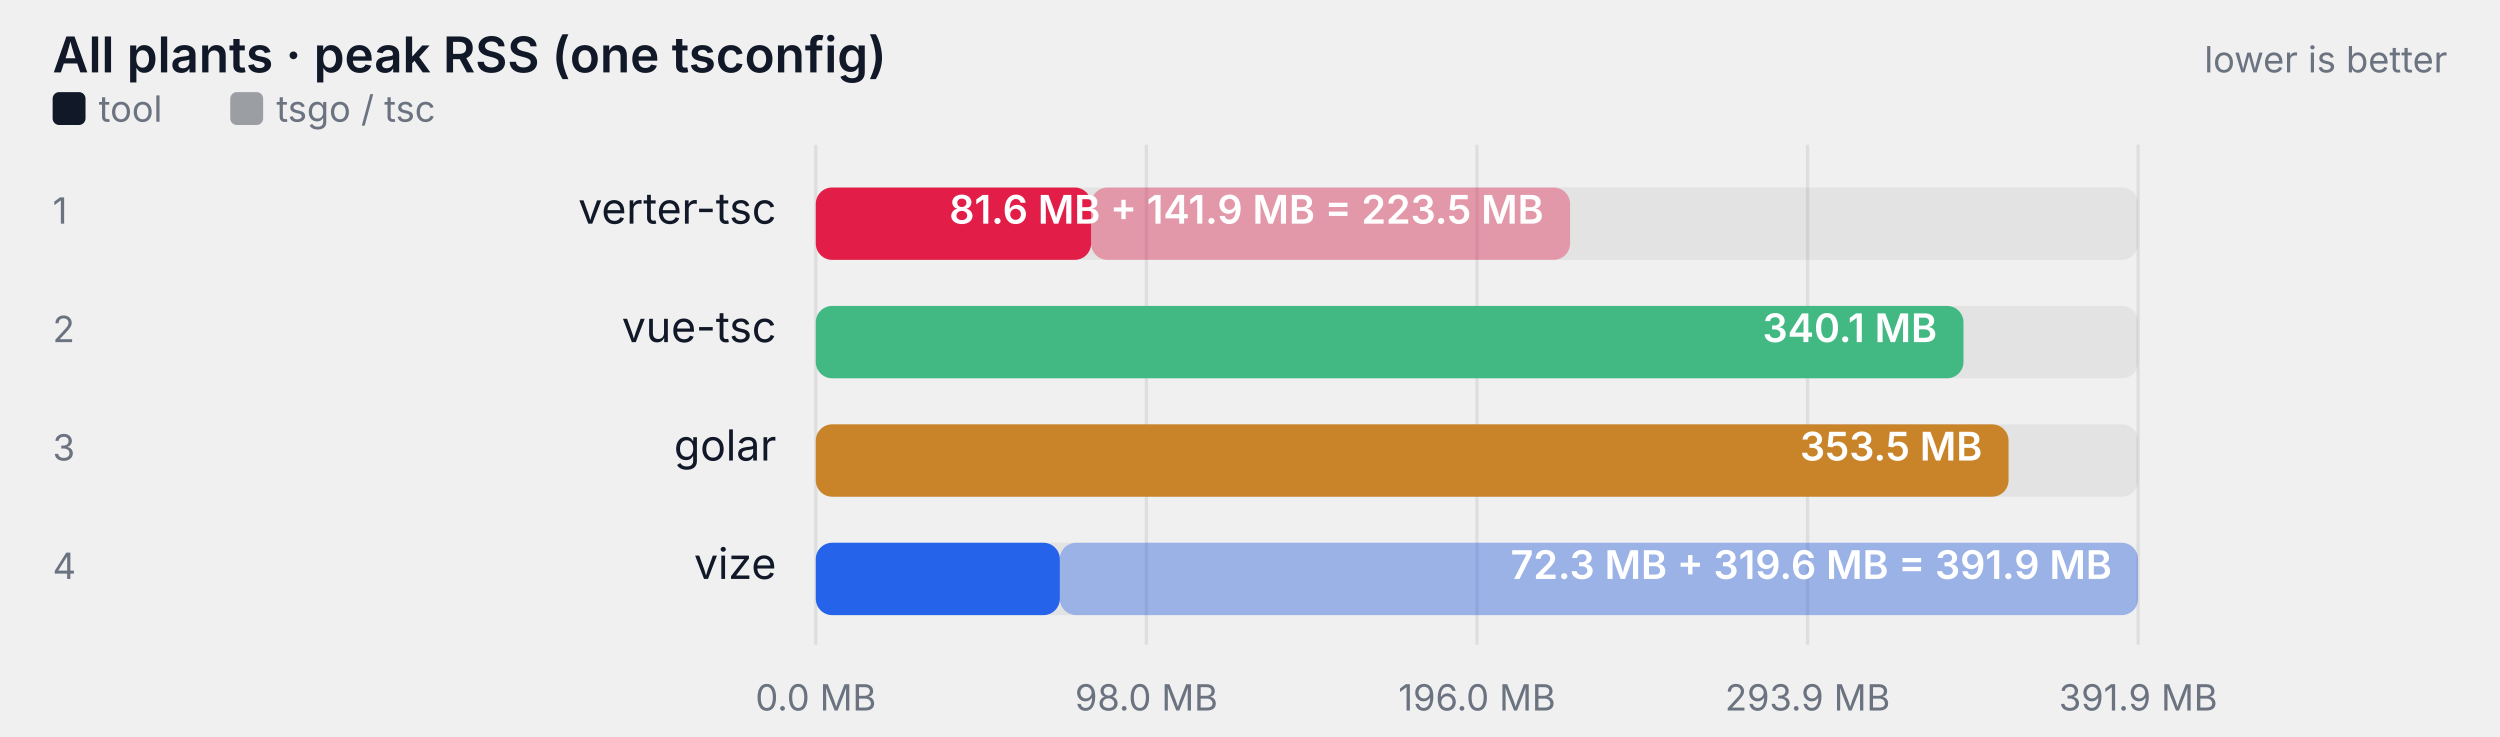
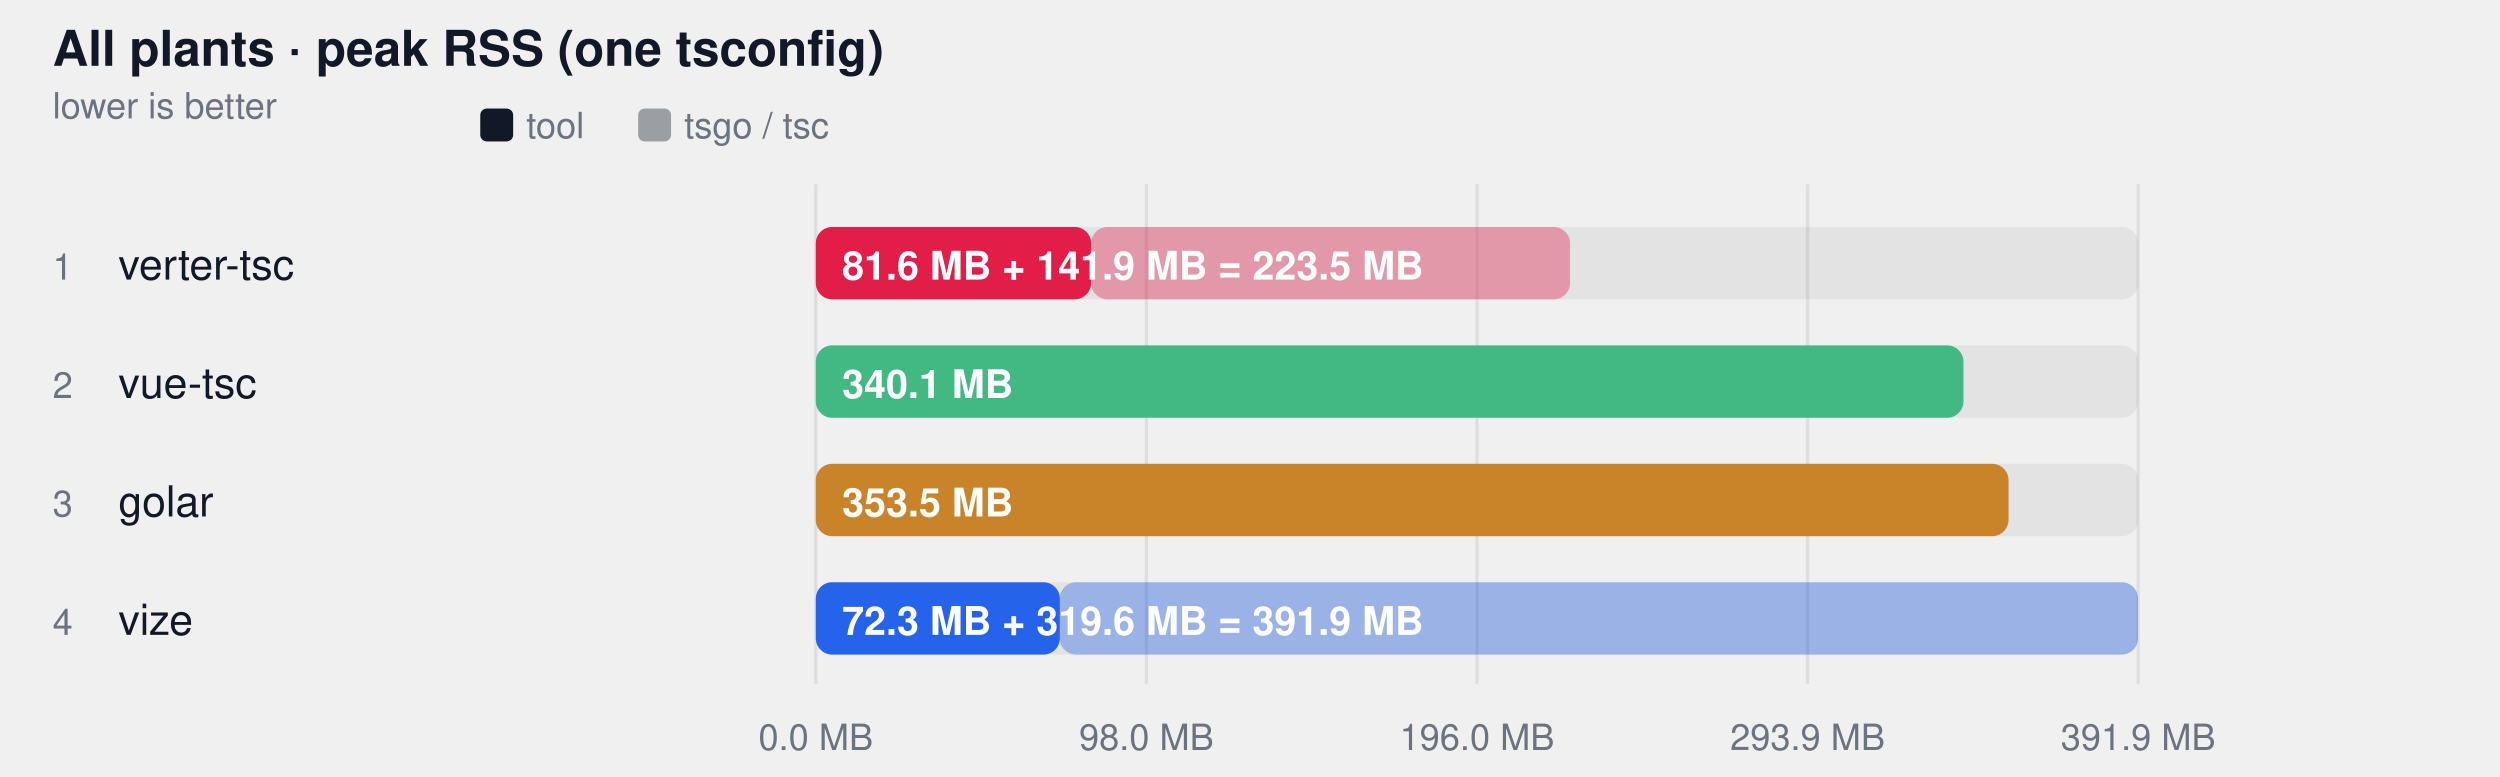
- <svg xmlns="http://www.w3.org/2000/svg" width="760" height="224" viewBox="0 0 760 224" role="img" aria-label="All plants · peak RSS (one tsconfig)">
+ <svg xmlns="http://www.w3.org/2000/svg" width="760" height="236" viewBox="0 0 760 236" role="img" aria-label="All plants · peak RSS (one tsconfig)">
  <style>
-     text { font-family: ui-sans-serif, system-ui, -apple-system, "Segoe UI", sans-serif; }
+     text { font-family: -apple-system, BlinkMacSystemFont, "Segoe UI", Helvetica, Arial, sans-serif; }
    .label { fill: #111827; }
-     .struck { text-decoration: line-through; opacity: 0.62; }
+     .struck { fill-opacity: 0.62; }
    .muted { fill: #6b7280; }
    .onbar { fill: #ffffff; }
    .track { fill: #111827; fill-opacity: 0.06; }
    .grid { stroke: #111827; stroke-opacity: 0.08; }
+     .strike { stroke: #111827; stroke-opacity: 0.45; }
    @media (prefers-color-scheme: dark) {
      .label { fill: #f9fafb; }
      .muted { fill: #9ca3af; }
      .track { fill: #f9fafb; fill-opacity: 0.08; }
      .grid { stroke: #f9fafb; stroke-opacity: 0.12; }
+       .strike { stroke: #f9fafb; }
    }
  </style>
-   <text class="label" x="16" y="22" font-size="15" font-weight="600">All plants · peak RSS (one tsconfig)</text>
-   <text class="muted" x="744" y="22" text-anchor="end" font-size="11">lower is better</text>
-   <rect x="16" y="28" width="10" height="10" rx="2" fill="#111827" />
-   <text class="muted" x="30" y="37" font-size="11">tool</text>
-   <rect x="70" y="28" width="10" height="10" rx="2" fill="#111827" fill-opacity="0.38" />
-   <text class="muted" x="84" y="37" font-size="11">tsgo / tsc</text>
-   <line class="grid" x1="248" y1="44" x2="248" y2="196" />
-   <text class="muted" x="248" y="216" text-anchor="middle" font-size="11">0.0 MB</text>
-   <line class="grid" x1="348.5" y1="44" x2="348.5" y2="196" />
-   <text class="muted" x="348.5" y="216" text-anchor="middle" font-size="11">98.0 MB</text>
-   <line class="grid" x1="449" y1="44" x2="449" y2="196" />
-   <text class="muted" x="449" y="216" text-anchor="middle" font-size="11">196.0 MB</text>
-   <line class="grid" x1="549.5" y1="44" x2="549.5" y2="196" />
-   <text class="muted" x="549.5" y="216" text-anchor="middle" font-size="11">293.9 MB</text>
-   <line class="grid" x1="650" y1="44" x2="650" y2="196" />
-   <text class="muted" x="650" y="216" text-anchor="middle" font-size="11">391.9 MB</text>
-   <text class="muted" x="16" y="68" font-size="11">1</text>
-   <text class="label" x="236" y="68" text-anchor="end" font-size="13">verter-tsc</text>
-   <rect class="track" x="248" y="57" width="402" height="22" rx="5" />
-   <rect class="tool-rss" x="248" y="57" width="83.7" height="22" rx="5" fill="#e11d48" />
-   <rect class="engine-rss" x="331.703" y="57" width="145.6" height="22" rx="5" fill="#e11d48" fill-opacity="0.38" />
-   <text class="onbar" x="469.26" y="68" text-anchor="end" font-size="12" font-weight="600">81.6 MB + 141.9 MB = 223.5 MB</text>
-   <text class="muted" x="16" y="104" font-size="11">2</text>
-   <text class="label" x="236" y="104" text-anchor="end" font-size="13">vue-tsc</text>
-   <rect class="track" x="248" y="93" width="402" height="22" rx="5" />
-   <rect x="248" y="93" width="348.9" height="22" rx="5" fill="#42b883" />
-   <text class="onbar" x="588.865" y="104" text-anchor="end" font-size="12" font-weight="600">340.1 MB</text>
-   <text class="muted" x="16" y="140" font-size="11">3</text>
-   <text class="label" x="236" y="140" text-anchor="end" font-size="13">golar</text>
-   <rect class="track" x="248" y="129" width="402" height="22" rx="5" />
-   <rect x="248" y="129" width="362.6" height="22" rx="5" fill="#c9842a" />
-   <text class="onbar" x="602.61" y="140" text-anchor="end" font-size="12" font-weight="600">353.5 MB</text>
-   <text class="muted" x="16" y="176" font-size="11">4</text>
-   <text class="label" x="236" y="176" text-anchor="end" font-size="13">vize</text>
-   <rect class="track" x="248" y="165" width="402" height="22" rx="5" />
-   <rect class="tool-rss" x="248" y="165" width="74.2" height="22" rx="5" fill="#2563eb" />
-   <rect class="engine-rss" x="322.163" y="165" width="327.8" height="22" rx="5" fill="#2563eb" fill-opacity="0.38" />
-   <text class="onbar" x="642" y="176" text-anchor="end" font-size="12" font-weight="600">72.3 MB + 319.6 MB = 391.9 MB</text>
+   <text class="label" fill="#111827" x="16" y="20" font-size="15" font-weight="600">All plants · peak RSS (one tsconfig)</text>
+   <text class="muted" fill="#6b7280" x="16" y="36" font-size="11">lower is better</text>
+   <rect x="146" y="33" width="10" height="10" rx="2" fill="#111827" />
+   <text class="muted" fill="#6b7280" x="160" y="42" font-size="11">tool</text>
+   <rect x="194" y="33" width="10" height="10" rx="2" fill="#111827" fill-opacity="0.38" />
+   <text class="muted" fill="#6b7280" x="208" y="42" font-size="11">tsgo / tsc</text>
+   <line class="grid" x1="248" y1="56" x2="248" y2="208" />
+   <text class="muted" fill="#6b7280" x="248" y="228" text-anchor="middle" font-size="11">0.0 MB</text>
+   <line class="grid" x1="348.5" y1="56" x2="348.5" y2="208" />
+   <text class="muted" fill="#6b7280" x="348.5" y="228" text-anchor="middle" font-size="11">98.0 MB</text>
+   <line class="grid" x1="449" y1="56" x2="449" y2="208" />
+   <text class="muted" fill="#6b7280" x="449" y="228" text-anchor="middle" font-size="11">196.0 MB</text>
+   <line class="grid" x1="549.5" y1="56" x2="549.5" y2="208" />
+   <text class="muted" fill="#6b7280" x="549.5" y="228" text-anchor="middle" font-size="11">293.9 MB</text>
+   <line class="grid" x1="650" y1="56" x2="650" y2="208" />
+   <text class="muted" fill="#6b7280" x="650" y="228" text-anchor="middle" font-size="11">391.9 MB</text>
+   <text class="muted" fill="#6b7280" x="16" y="85" font-size="11">1</text>
+   <text class="label" fill="#111827" x="36" y="85" font-size="13">verter-tsc</text>
+   <rect class="track" x="248" y="69" width="402" height="22" rx="5" />
+   <rect class="tool-rss" x="248" y="69" width="83.7" height="22" rx="5" fill="#e11d48" />
+   <rect class="engine-rss" x="331.703" y="69" width="145.6" height="22" rx="5" fill="#e11d48" fill-opacity="0.38" />
+   <text class="onbar" fill="#ffffff" x="256" y="85" font-size="12" font-weight="600">81.6 MB + 141.9 MB = 223.5 MB</text>
+   <text class="muted" fill="#6b7280" x="16" y="121" font-size="11">2</text>
+   <text class="label" fill="#111827" x="36" y="121" font-size="13">vue-tsc</text>
+   <rect class="track" x="248" y="105" width="402" height="22" rx="5" />
+   <rect x="248" y="105" width="348.9" height="22" rx="5" fill="#42b883" />
+   <text class="onbar" fill="#ffffff" x="256" y="121" font-size="12" font-weight="600">340.1 MB</text>
+   <text class="muted" fill="#6b7280" x="16" y="157" font-size="11">3</text>
+   <text class="label" fill="#111827" x="36" y="157" font-size="13">golar</text>
+   <rect class="track" x="248" y="141" width="402" height="22" rx="5" />
+   <rect x="248" y="141" width="362.6" height="22" rx="5" fill="#c9842a" />
+   <text class="onbar" fill="#ffffff" x="256" y="157" font-size="12" font-weight="600">353.5 MB</text>
+   <text class="muted" fill="#6b7280" x="16" y="193" font-size="11">4</text>
+   <text class="label" fill="#111827" x="36" y="193" font-size="13">vize</text>
+   <rect class="track" x="248" y="177" width="402" height="22" rx="5" />
+   <rect class="tool-rss" x="248" y="177" width="74.2" height="22" rx="5" fill="#2563eb" />
+   <rect class="engine-rss" x="322.163" y="177" width="327.8" height="22" rx="5" fill="#2563eb" fill-opacity="0.38" />
+   <text class="onbar" fill="#ffffff" x="256" y="193" font-size="12" font-weight="600">72.3 MB + 319.6 MB = 391.9 MB</text>
</svg>
